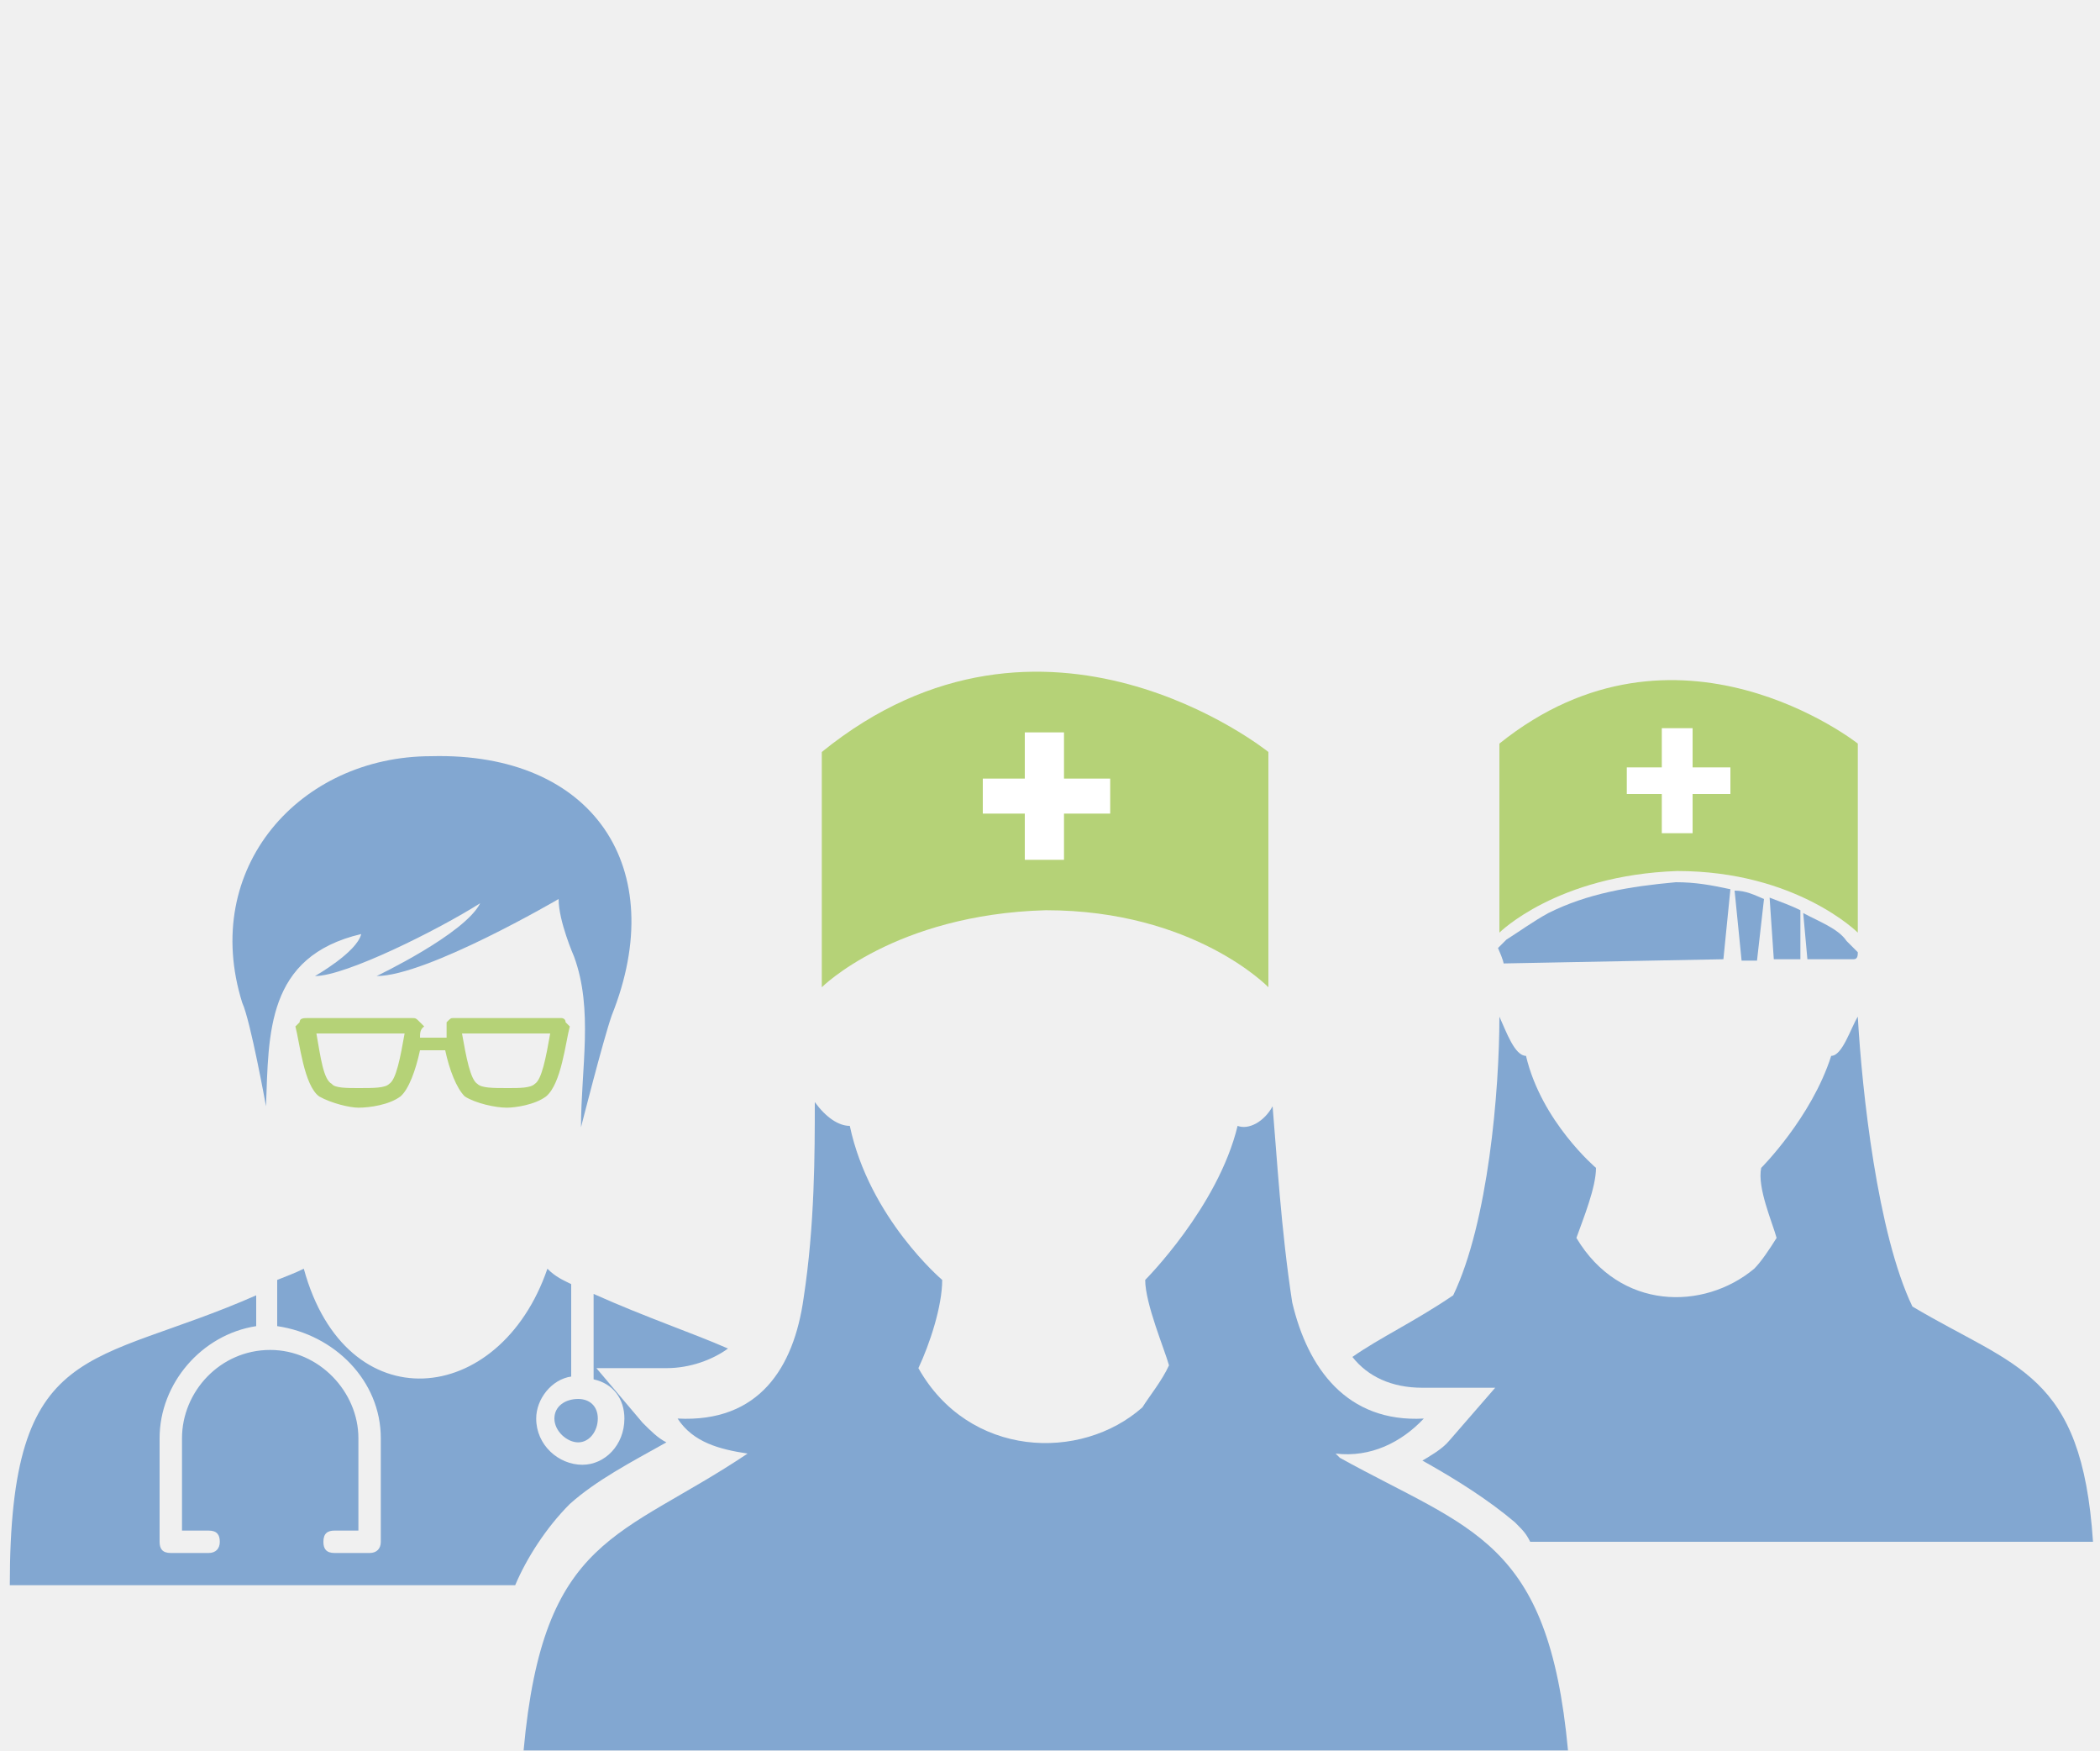
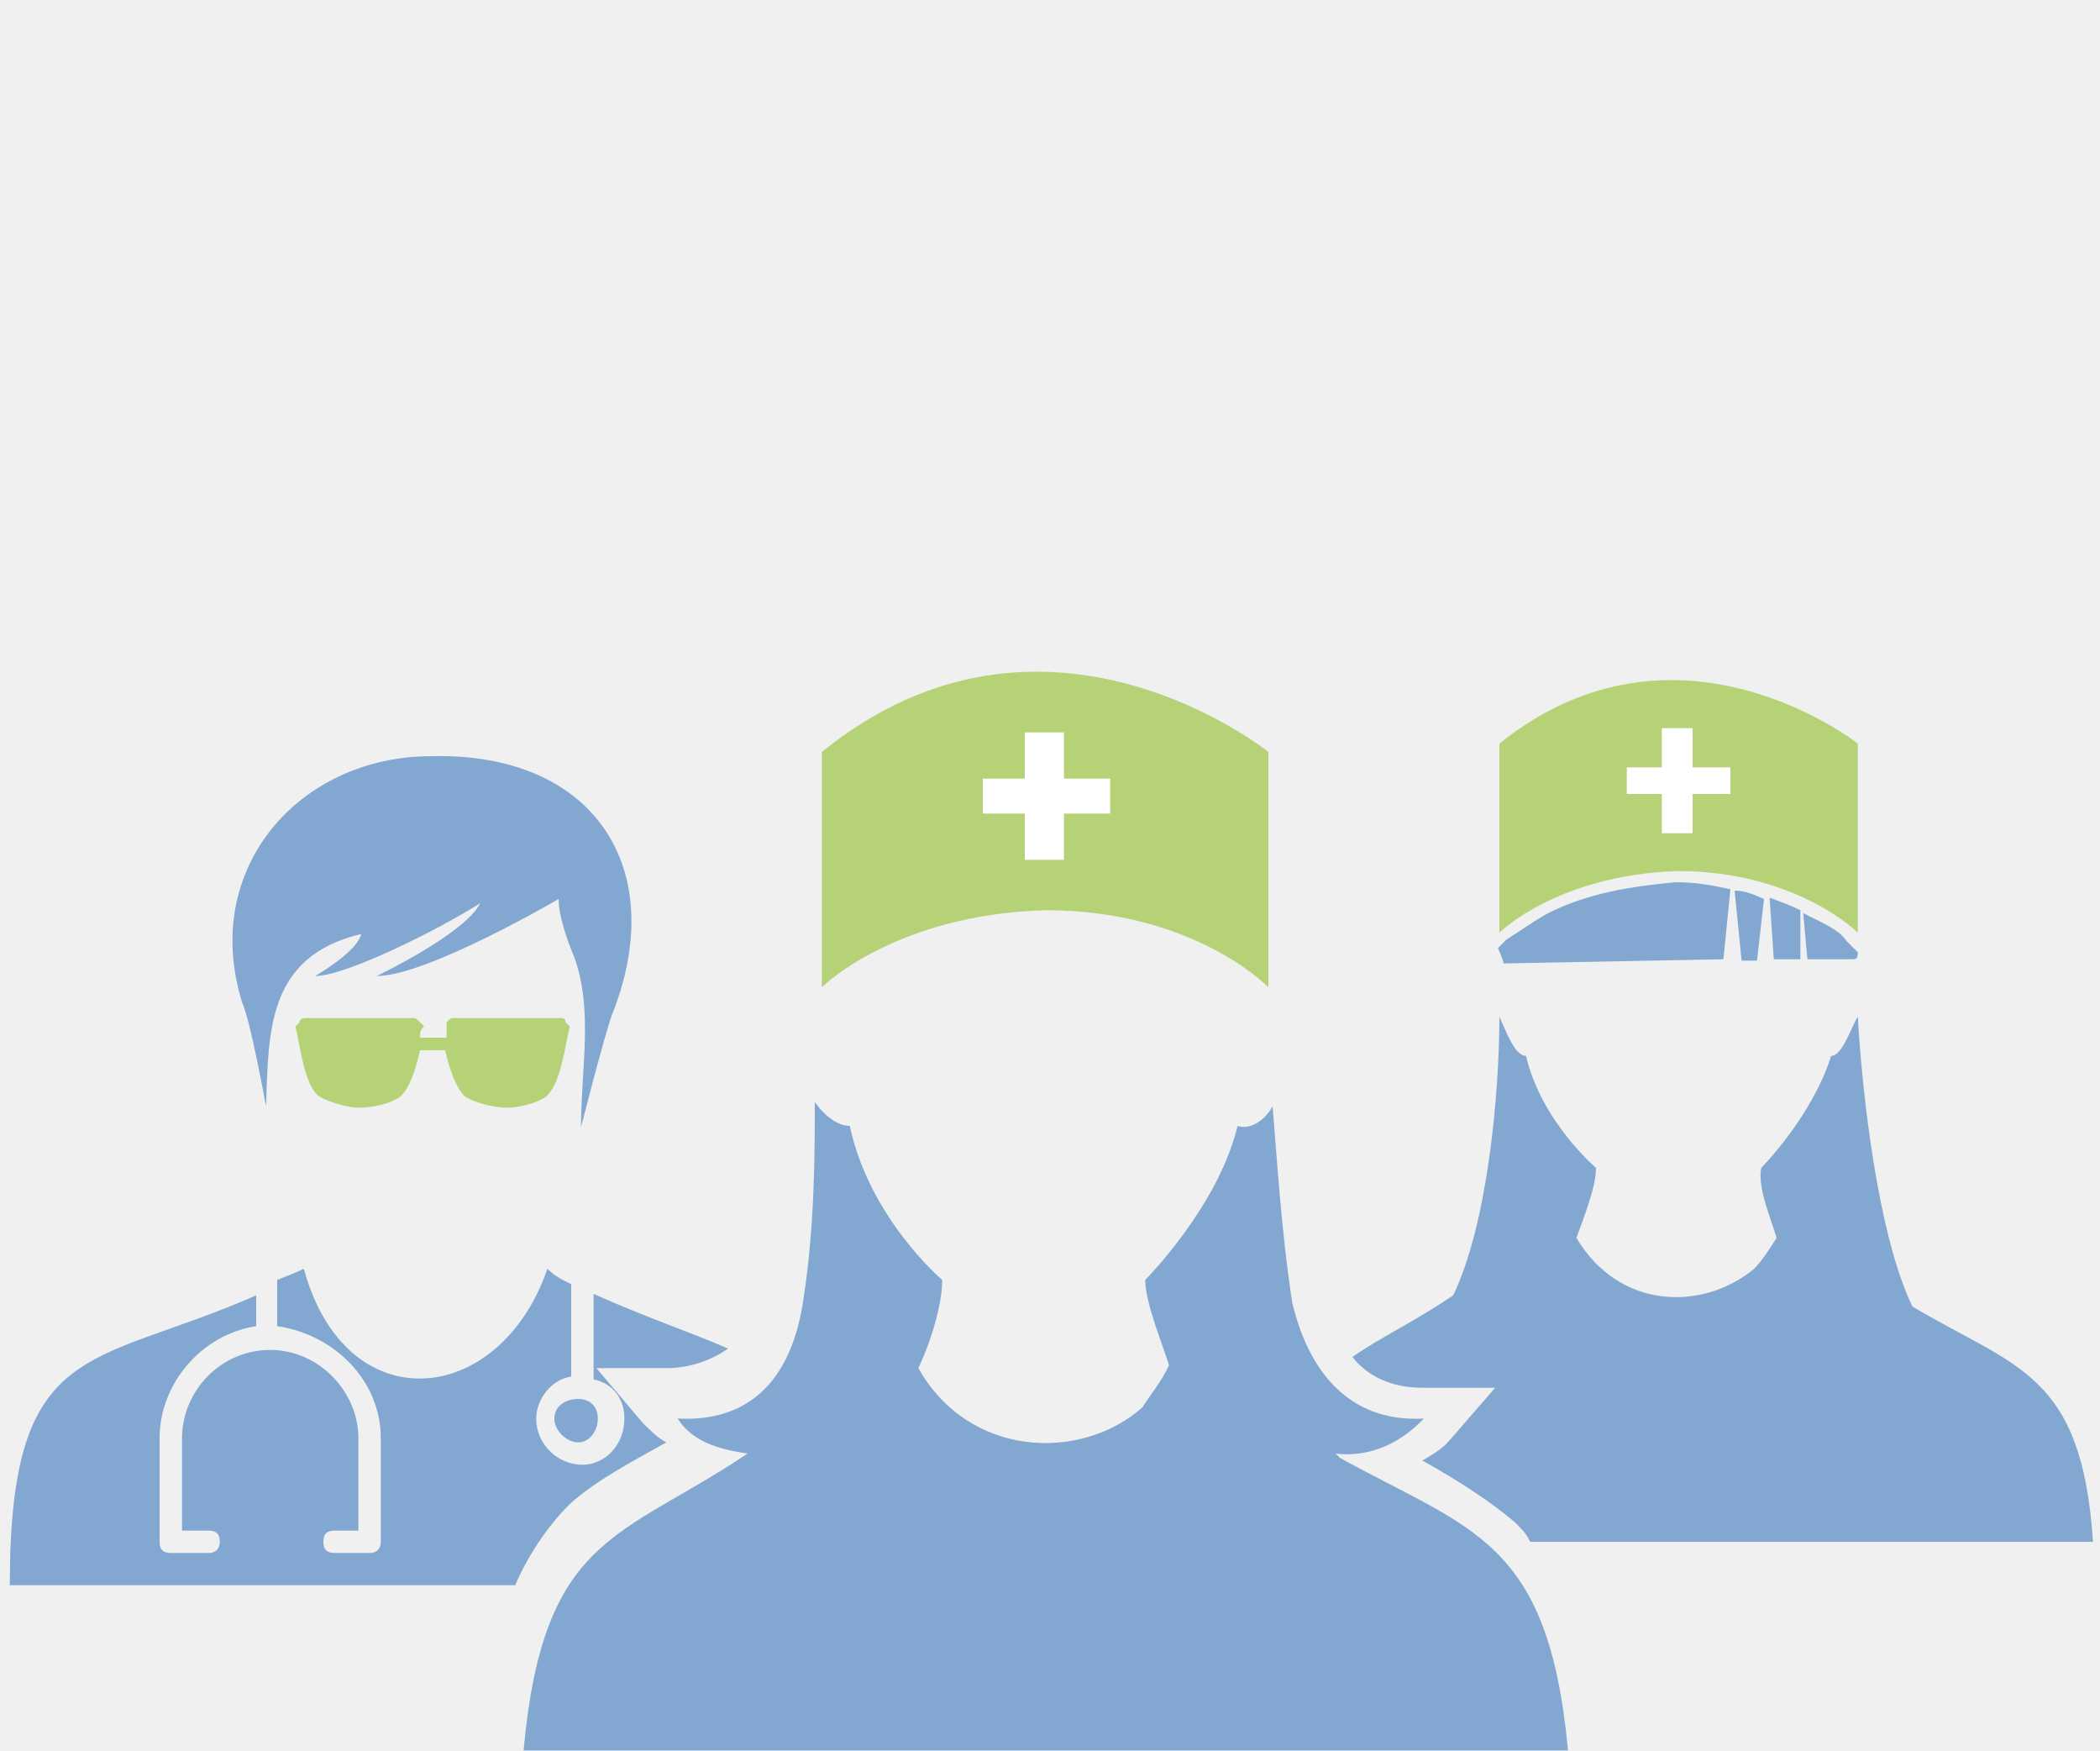
<svg xmlns="http://www.w3.org/2000/svg" version="1.1" id="Слой_1" x="0px" y="0px" viewBox="0 0 150 125" style="enable-background:new 0 0 150 125;" xml:space="preserve">
  <style type="text/css">
- 	.st0{fill-rule:evenodd;clip-rule:evenodd;fill:#82A7D1;}
- 	.st1{fill-rule:evenodd;clip-rule:evenodd;fill:#B5D277;}
- 	.st2{fill-rule:evenodd;clip-rule:evenodd;fill:#FFFFFF;}
+ 	.st0{fill:#82A7D1;}
+ 	.st1{fill:#B5D277;}
+ 	.st2{fill:#FFFFFF;}
</style>
  <g>
    <path class="st0" d="M48.4,101.3c1.1,1.7,3,2.2,5,2.5c-9.1,6.1-14.6,5.8-16,21.2h37.4h0.6H112c-1.4-15.1-6.9-15.7-16.3-20.9   l-0.3-0.3c2.5,0.3,4.7-0.8,6.3-2.5c-5.5,0.3-8.3-3.6-9.4-8.3c-0.8-5.2-1.1-10.5-1.4-14c-0.6,1.1-1.7,1.7-2.5,1.4   c-1.4,5.8-6.6,11-6.6,11c0,1.7,1.4,5,1.7,6.1c-0.5,1.1-1.4,2.2-1.9,3c-4.4,3.9-12.4,3.6-16-2.8c0.8-1.7,1.7-4.4,1.7-6.3   c0,0-5.2-4.4-6.6-11c-0.8,0-1.7-0.6-2.5-1.7c0,3.6,0,8.8-0.8,14C56.7,97.7,54.2,101.6,48.4,101.3L48.4,101.3z" />
    <path class="st1" d="M90.6,70.5V53.7c0,0-16-12.9-31.9,0v16.8c0,0,5.2-5.2,16-5.5C85.3,65,90.6,70.5,90.6,70.5L90.6,70.5z" />
    <polygon class="st2" points="73.2,61.4 76,61.4 76,58.1 79.3,58.1 79.3,55.6 76,55.6 76,52.3 73.2,52.3 73.2,55.6 70.2,55.6    70.2,58.1 73.2,58.1  " />
    <path class="st0" d="M103.8,92.5c-2.8,1.9-5.2,3-7.2,4.4c1.1,1.4,2.8,2.2,5,2.2h5.2l-3.3,3.8c-0.5,0.6-1.4,1.1-1.9,1.4   c2.5,1.4,4.7,2.8,6.6,4.4c0.6,0.6,0.8,0.8,1.1,1.4H120h0.3h29.2c-0.8-12.1-5.5-12.4-12.9-16.8c-2.5-5.2-3.6-15.4-3.9-20.7   c-0.5,0.8-1.1,2.8-1.9,2.8c-1.4,4.4-5,8-5,8c-0.3,1.4,0.8,3.9,1.1,5c-0.5,0.8-1.1,1.7-1.6,2.2c-3.6,3-9.6,3-12.7-2.2   c0.5-1.4,1.4-3.6,1.4-5c0,0-3.9-3.3-5-8c-0.8,0-1.4-1.7-1.9-2.8C107.1,77.9,106.3,87.3,103.8,92.5L103.8,92.5z" />
    <path class="st1" d="M132.7,66.6V53.1c0,0-12.9-10.2-25.6,0v13.5c0,0,4.1-4.1,12.7-4.4C128.3,62.2,132.7,66.6,132.7,66.6   L132.7,66.6z" />
    <polygon class="st2" points="118.7,59.5 120.9,59.5 120.9,56.7 123.6,56.7 123.6,54.8 120.9,54.8 120.9,52 118.7,52 118.7,54.8    116.2,54.8 116.2,56.7 118.7,56.7  " />
    <path class="st0" d="M107.4,68.8l15.7-0.3l0.5-5c-1.4-0.3-2.5-0.5-3.9-0.5c-3.3,0.3-6.3,0.8-9.1,2.2c-1.1,0.6-2.2,1.4-3,1.9   l-0.6,0.6C107.4,68.6,107.4,68.8,107.4,68.8L107.4,68.8z" />
    <path class="st0" d="M123.9,63.6l0.5,5h1.1l0.5-4.4C125.3,63.9,124.7,63.6,123.9,63.6L123.9,63.6z" />
    <path class="st0" d="M126.4,64.1l0.3,4.4h1.9V65C128,64.7,127.2,64.4,126.4,64.1L126.4,64.1z" />
    <path class="st0" d="M128.8,65.2l0.3,3.3h3.3c0.3,0,0.3-0.3,0.3-0.5l-0.8-0.8C131.3,66.3,129.9,65.8,128.8,65.2L128.8,65.2z" />
-     <path class="st0" d="M21.7,90.6c-0.6,0.3-1.4,0.6-1.9,0.8v3.3c4.1,0.6,7.4,3.9,7.4,8v7.4c0,0.5-0.3,0.8-0.8,0.8h-2.5   c-0.6,0-0.8-0.3-0.8-0.8c0-0.6,0.3-0.8,0.8-0.8h1.7v-6.6c0-3.3-2.8-6.3-6.3-6.3c-3.6,0-6.3,3-6.3,6.3v6.6h1.9   c0.6,0,0.8,0.3,0.8,0.8c0,0.5-0.3,0.8-0.8,0.8h-2.7c-0.6,0-0.8-0.3-0.8-0.8v-7.4c0-3.9,3-7.4,6.9-8v-2.2   c-11.8,5.2-17.6,3-17.6,20.7h36.1c0.8-1.9,2.2-4.1,3.9-5.8c1.9-1.7,4.4-3,6.9-4.4c-0.6-0.3-1.1-0.8-1.7-1.4l-3.3-3.9h5   c1.7,0,3.3-0.6,4.4-1.4c-2.5-1.1-5.8-2.2-9.6-3.9v5.8c0,0,0,0,0,0.3c1.4,0.3,2.2,1.4,2.2,2.8c0,1.9-1.4,3.3-3,3.3   c-1.7,0-3.3-1.4-3.3-3.3c0-1.4,1.1-2.8,2.5-3l0,0v-6.6c-0.6-0.3-1.1-0.5-1.7-1.1C35.7,100.5,24.7,101.6,21.7,90.6L21.7,90.6z" />
+     <path class="st0" d="M21.7,90.6c-0.6,0.3-1.4,0.6-1.9,0.8v3.3c4.1,0.6,7.4,3.9,7.4,8v7.4c0,0.5-0.3,0.8-0.8,0.8h-2.5   c-0.6,0-0.8-0.3-0.8-0.8c0-0.6,0.3-0.8,0.8-0.8h1.7v-6.6c0-3.3-2.8-6.3-6.3-6.3c-3.6,0-6.3,3-6.3,6.3v6.6h1.9   c0.6,0,0.8,0.3,0.8,0.8s-0.3,0.8-0.8,0.8h-2.7c-0.6,0-0.8-0.3-0.8-0.8v-7.4c0-3.9,3-7.4,6.9-8v-2.2c-11.8,5.2-17.6,3-17.6,20.7   h36.1c0.8-1.9,2.2-4.1,3.9-5.8c1.9-1.7,4.4-3,6.9-4.4c-0.6-0.3-1.1-0.8-1.7-1.4l-3.3-3.9h5c1.7,0,3.3-0.6,4.4-1.4   c-2.5-1.1-5.8-2.2-9.6-3.9v5.8c0,0,0,0,0,0.3c1.4,0.3,2.2,1.4,2.2,2.8c0,1.9-1.4,3.3-3,3.3c-1.7,0-3.3-1.4-3.3-3.3   c0-1.4,1.1-2.8,2.5-3l0,0v-6.6c-0.6-0.3-1.1-0.5-1.7-1.1C35.7,100.5,24.7,101.6,21.7,90.6L21.7,90.6z" />
    <path class="st0" d="M41.3,103c-0.8,0-1.7-0.8-1.7-1.7s0.8-1.4,1.7-1.4c0.8,0,1.4,0.5,1.4,1.4S42.1,103,41.3,103L41.3,103z" />
-     <path class="st0" d="M41,68.3c0,0-1.1-2.5-1.1-4.1c0,0-9.4,5.5-13,5.5c0,0,6.3-3,7.4-5.2c-3,1.9-9.6,5.2-11.8,5.2c0,0,3-1.7,3.3-3   C19,68.3,19.2,73.8,19,79c0,0-1.1-6.1-1.7-7.4c-3-9.6,4.1-17.6,13.5-17.6c11.6-0.3,17.1,8,12.9,18.5c-0.6,1.7-2.2,8-2.2,8   C41.5,76.3,42.4,72.1,41,68.3L41,68.3z" />
+     <path class="st0" d="M41,68.3c0,0-1.1-2.5-1.1-4.1c0,0-9.4,5.5-13,5.5c0,0,6.3-3,7.4-5.2c-3,1.9-9.6,5.2-11.8,5.2c0,0,3-1.7,3.3-3   C19,68.3,19.2,73.8,19,79c0,0-1.1-6.1-1.7-7.4C14.3,62,21.4,54,30.8,54c11.6-0.3,17.1,8,12.9,18.5c-0.6,1.7-2.2,8-2.2,8   C41.5,76.3,42.4,72.1,41,68.3L41,68.3z" />
    <path class="st1" d="M30,74.1h1.9c0-0.3,0-0.5,0-0.8V73c0.3-0.3,0.3-0.3,0.5-0.3h7.7c0,0,0.3,0,0.3,0.3l0.3,0.3   c-0.3,1.1-0.6,4.1-1.7,5c-0.8,0.6-2.2,0.8-2.8,0.8c-0.8,0-2.2-0.3-3-0.8c-0.6-0.6-1.1-1.9-1.4-3.3H30c-0.3,1.4-0.8,2.8-1.4,3.3   c-0.8,0.6-2.2,0.8-3,0.8c-0.6,0-1.9-0.3-2.8-0.8c-1.1-0.8-1.4-3.9-1.7-5l0.3-0.3c0-0.3,0.3-0.3,0.6-0.3h7.4c0.3,0,0.3,0,0.6,0.3   l0.3,0.3C30,73.5,30,73.8,30,74.1L30,74.1z M39.3,73.8c-0.3,1.7-0.6,3.3-1.1,3.6c-0.3,0.3-1.1,0.3-1.9,0.3c-1.1,0-1.9,0-2.2-0.3   c-0.5-0.3-0.8-1.9-1.1-3.6H39.3z M28.9,73.8c-0.3,1.7-0.6,3.3-1.1,3.6c-0.3,0.3-1.1,0.3-2.2,0.3c-0.8,0-1.7,0-1.9-0.3   c-0.6-0.3-0.8-1.9-1.1-3.6H28.9z" />
  </g>
</svg>
